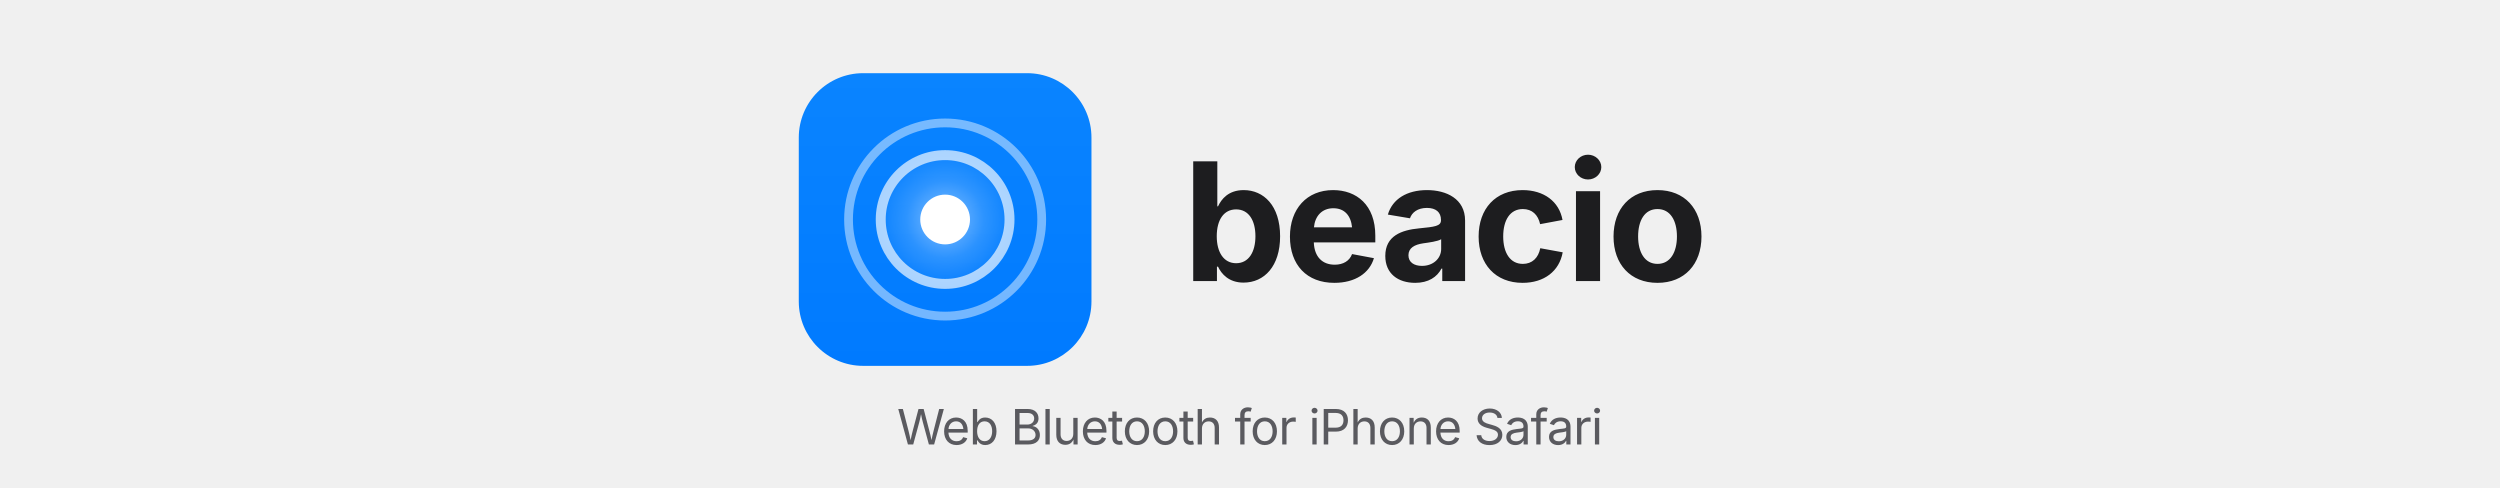
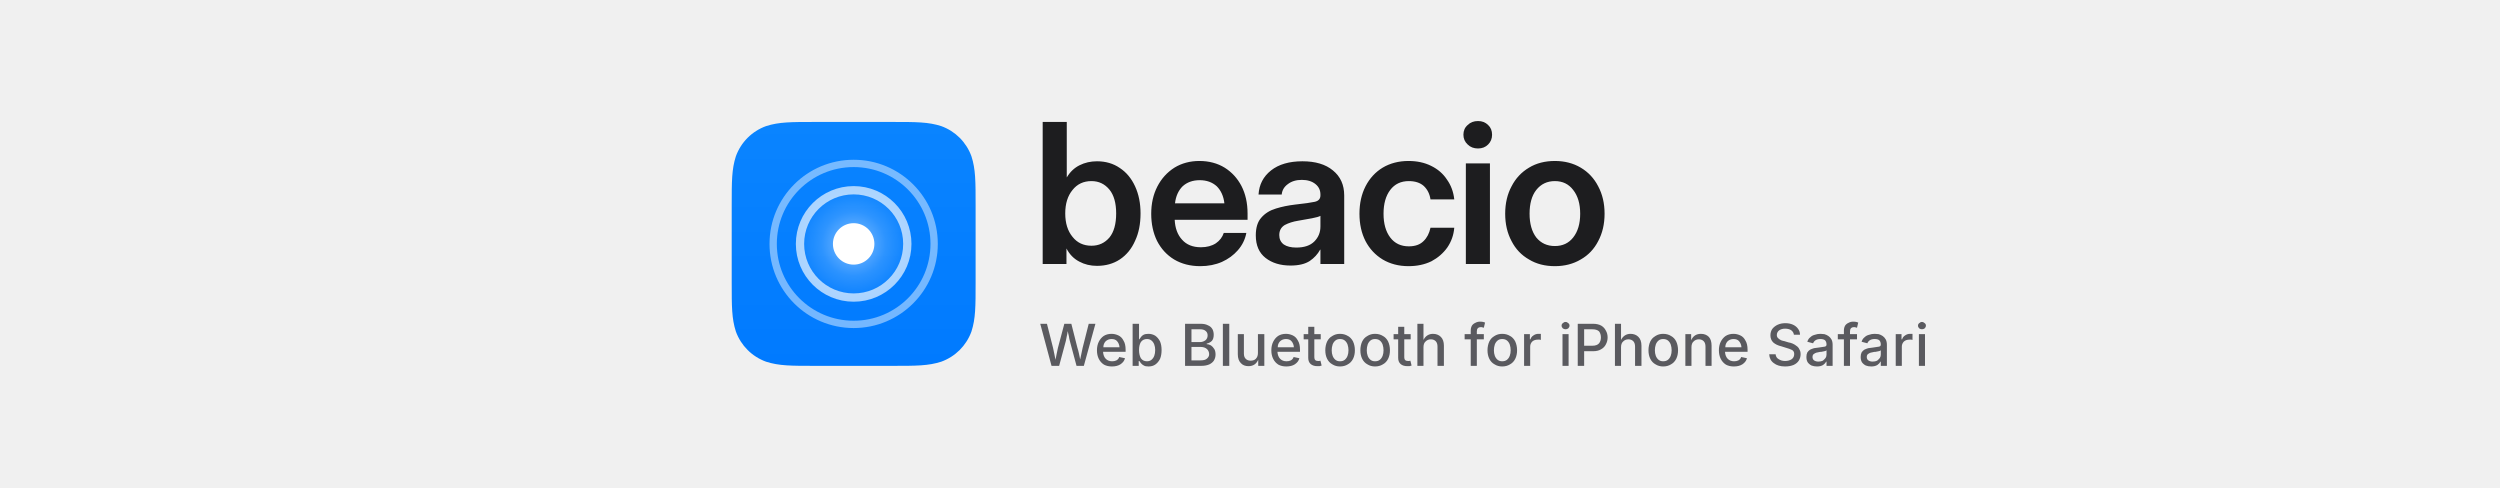
- <svg xmlns="http://www.w3.org/2000/svg" width="820" height="160" viewBox="0 0 820 160" role="img" aria-label="beacio — Web Bluetooth for iPhone Safari">
+ <svg xmlns="http://www.w3.org/2000/svg" viewBox="0 0 820 160" width="820" height="160" role="img" aria-labelledby="t">
  <defs>
-     <linearGradient id="navMarkBg" x1="0" y1="0" x2="0" y2="1">
-       <stop offset="0" stop-color="#0A84FF" />
+     <linearGradient id="m" x2="0" y2="1">
+       <stop stop-color="#0A84FF" />
      <stop offset="1" stop-color="#007AFF" />
    </linearGradient>
-     <radialGradient id="navMarkGlow" cx="0.5" cy="0.5" r="0.5">
-       <stop offset="0" stop-color="#FFFFFF" stop-opacity="0.5" />
-       <stop offset="0.55" stop-color="#FFFFFF" stop-opacity="0.16" />
-       <stop offset="1" stop-color="#FFFFFF" stop-opacity="0" />
+     <radialGradient id="l">
+       <stop stop-color="#FFF" stop-opacity=".5" />
+       <stop offset=".55" stop-color="#FFF" stop-opacity=".16" />
+       <stop offset="1" stop-color="#FFF" stop-opacity="0" />
    </radialGradient>
+     <path id="g1" d="m4.3.2q-1 0-1.8-.3-.8-.4-1.3-1.1-.4-.7-.4-1.7 0-.9.3-1.5.4-.6.9-.9.6-.3 1.3-.5.7-.1 1.5-.2 1.3-.2 2-.3.6-.1.6-.7 0-.9-.5-1.4-.5-.4-1.5-.4-1 0-1.6.4-.6.4-.8 1l-1.9-.5q.3-1 1-1.5.6-.6 1.5-.8.8-.3 1.8-.3.6 0 1.3.1.7.2 1.3.6.6.4 1 1.1.4.7.4 1.8v6.9h-2v-1.4h-.1q-.3.6-1 1.1-.8.5-2 .5zm.4-1.6q.9 0 1.5-.3.5-.4.9-.9.3-.5.3-1.1v-1.4q-.2.2-.7.3-.4.1-1 .2-.5 0-.8.1-.9.1-1.5.5-.6.3-.6 1.1 0 .7.5 1.1.6.4 1.4.4z" />
+     <path id="g2" d="m5.8.2q-1.5 0-2.6-.6-1.1-.7-1.7-1.9-.6-1.2-.6-2.8 0-1.6.6-2.8.6-1.2 1.6-1.9 1.1-.7 2.6-.7 1.1 0 2.2.5 1.1.5 1.7 1.7.7 1.1.7 3v.7h-7.4q.1 1.5.9 2.3.8.8 2.1.8.8 0 1.4-.3.7-.4.9-1.1l1.9.4q-.3 1.2-1.5 2-1.1.7-2.8.7zm-2.8-6.3h5.3q-.1-1.2-.8-2-.6-.7-1.8-.7-1.2 0-2 .8-.7.8-.7 1.9z" />
+     <path id="g3" d="m6.5-10.4v1.7h-2.3v8.7h-2v-8.7h-2v-1.7h2v-1.2q0-.9.4-1.6.4-.6 1.1-.9.7-.4 1.5-.4.7 0 1.1.1.4.1.6.2l-.4 1.7q-.2-.1-.4-.1-.2-.1-.5-.1-.8 0-1.1.4-.3.3-.3 1v.9z" />
+     <path id="g4" d="m3.4-6.1v6.1h-2v-13.8h2v5.3q.5-1 1.3-1.5.8-.5 1.8-.5 1.6 0 2.6 1 1 1 1 2.9v6.6h-2.1v-6.3q0-1.2-.6-1.8-.6-.6-1.6-.6-1 0-1.7.7-.7.6-.7 1.9z" />
+     <path id="g5" d="m1.4 0v-10.4h2v10.4zm1-12q-.5 0-.9-.3-.4-.4-.4-.9 0-.5.4-.8.4-.4.9-.4.5 0 .9.4.4.3.4.8 0 .5-.4.9-.4.3-.9.3z" />
+     <path id="g6" d="m5.7.2q-1.4 0-2.5-.7-1.1-.6-1.7-1.8-.6-1.2-.6-2.8 0-1.6.6-2.9.6-1.2 1.7-1.8 1.1-.7 2.5-.7 1.5 0 2.6.7 1.1.6 1.7 1.8.6 1.3.6 2.9 0 1.6-.6 2.8-.6 1.2-1.7 1.8-1.1.7-2.6.7zm0-1.7q1 0 1.6-.5.6-.5.9-1.3.3-.8.3-1.8 0-1-.3-1.9-.3-.8-.9-1.3-.6-.5-1.6-.5-.9 0-1.5.5-.6.5-.9 1.3-.3.9-.3 1.9 0 1 .3 1.8.3.8.9 1.3.6.5 1.5.5z" />
+     <path id="g7" d="m1.4 0v-10.4h1.9v1.7h.2q.2-.8 1-1.3.7-.5 1.6-.5.2 0 .4 0 .3 0 .4 0v2q-.1 0-.4-.1-.3 0-.6 0-1.1 0-1.8.6-.7.7-.7 1.7v6.3z" />
+     <path id="g8" d="m5.8-10.4v1.7h-2.1v5.9q0 .6.3.9.3.3.9.3.1 0 .4 0 .2-.1.4-.1l.4 1.6q-.3.1-.7.2-.4 0-.7 0-1.4 0-2.2-.7-.8-.7-.8-2v-6.1h-1.5v-1.7h1.5v-2.4h2v2.4z" />
  </defs>
-   <style>
-     .wordmark { fill: #1D1D1F; }
-     .tagline  { fill: #5A5A5F; }
-     @media (prefers-color-scheme: dark) {
-       .wordmark { fill: #F5F5F7; }
-       .tagline  { fill: #8E8E93; }
-     }
-   </style>
-   <g transform="translate(262, 24) scale(0.96)">
-     <rect width="100" height="100" rx="22" fill="url(#navMarkBg)" />
-     <circle cx="50" cy="50" r="24" fill="url(#navMarkGlow)" />
-     <circle cx="50" cy="50" r="33" fill="none" stroke="#FFFFFF" stroke-width="3.0" opacity=".45" />
-     <circle cx="50" cy="50" r="22" fill="none" stroke="#FFFFFF" stroke-width="3.4" opacity=".66" />
-     <circle cx="50" cy="50" r="8.5" fill="#FFFFFF" />
+   <g transform="translate(240 40) scale(.8)">
+     <path fill="url(#m)" d="M34.2 0H65.8C75.7 0 80.6 0 85.9 1.7C91.7 3.8 96.2 8.3 98.3 14.1C100 19.4 100 24.3 100 34.2V65.8C100 75.7 100 80.6 98.3 85.9C96.2 91.7 91.7 96.2 85.9 98.3C80.6 100 75.7 100 65.8 100H34.2C24.3 100 19.4 100 14.1 98.3C8.3 96.2 3.8 91.7 1.7 85.9C0 80.6 0 75.7 0 65.8V34.2C0 24.3 0 19.4 1.7 14.1C3.8 8.3 8.3 3.8 14.1 1.7C19.4 0 24.3 0 34.2 0Z" />
+     <circle cx="50" cy="50" r="24" fill="url(#l)" />
+     <g fill="none" stroke="#FFF">
+       <circle cx="50" cy="50" r="33" stroke-width="3" opacity=".45" />
+       <circle cx="50" cy="50" r="22" stroke-width="3.4" opacity=".66" />
+     </g>
+     <circle cx="50" cy="50" r="8.5" fill="#FFF" />
  </g>
-   <text class="wordmark" x="388" y="72" font-family="-apple-system, BlinkMacSystemFont, 'SF Pro Text', system-ui, sans-serif" font-size="54" font-weight="700" letter-spacing="-1.08" dominant-baseline="middle">beacio</text>
-   <text class="tagline" x="410" y="140" font-family="-apple-system, BlinkMacSystemFont, 'SF Pro Text', system-ui, sans-serif" font-size="16" font-weight="400" letter-spacing="-0.32" text-anchor="middle" dominant-baseline="middle">Web Bluetooth for iPhone Safari</text>
+   <path fill="#1D1D1F" d="m359.8 87.2q-3.2 0-5.8-1.4-2.7-1.4-4.2-4.3v5.1h-7.8v-46.6h7.9v18.2q1.6-2.7 4.2-4 2.6-1.3 5.7-1.3 4.3 0 7.5 2.2 3.2 2.1 5 6 1.8 3.9 1.8 8.9 0 5.2-1.8 9-1.7 3.9-5 6.1-3.2 2.1-7.5 2.1zm-1.8-6.6q3.6 0 5.9-2.7 2.2-2.7 2.2-7.9 0-5.1-2.2-7.8-2.3-2.8-5.9-2.8-3.9 0-6.2 2.9-2.4 2.9-2.4 7.7 0 4.8 2.4 7.7 2.3 2.9 6.2 2.9zm35.7 6.7q-4.9 0-8.6-2.2-3.6-2.2-5.6-6.1-1.9-3.9-1.9-8.9 0-5 2-8.9 2-3.9 5.6-6.2 3.6-2.2 8.2-2.2 4.7 0 8.3 2.2 3.5 2.2 5.5 6 2 3.9 2 9v2.1h-23.9q.2 4.1 2.4 6.5 2.2 2.5 6.2 2.5 2.9 0 4.9-1.3 1.9-1.3 2.6-3.4h7.4q-.6 3.2-2.8 5.7-2.1 2.4-5.2 3.8-3.2 1.4-7.1 1.4zm-8.3-20.6h16.2q-.4-3.5-2.5-5.6-2.2-2-5.6-2-3.4 0-5.6 2-2.1 2.1-2.5 5.6zm37.9 20.4q-5 0-8.2-2.5-3.2-2.5-3.2-7.4 0-3.8 1.8-5.8 1.8-2.1 4.8-3 2.9-.9 6.3-1.3 4.6-.5 6.4-.9 1.9-.4 1.9-2.1v-.3q0-2.1-1.6-3.4-1.7-1.4-4.5-1.4-2.8 0-4.6 1.4-1.8 1.3-2 3.4h-7.6q.3-4.9 4.1-7.9 3.8-3 10.3-3 6.4 0 10 3 3.7 3 3.7 8.2v22.5h-7.8v-4.7h-.1q-1.2 2.2-3.4 3.7-2.3 1.5-6.3 1.5zm1.9-5.9q3.9 0 5.9-2 2-2 2-4.9v-3.5q-.7.4-2.8.8-2.1.4-4.5.8-2.5.4-4.4 1.4-1.8 1.1-1.8 3.3 0 2 1.5 3.1 1.5 1 4.1 1zm36.8 6.1q-4.8 0-8.5-2.2-3.6-2.2-5.6-6-2-3.9-2-9 0-5.1 2-9 2-3.9 5.6-6.1 3.7-2.2 8.5-2.2 4.2 0 7.4 1.6 3.3 1.6 5.2 4.5 2 2.8 2.4 6.5h-7.8q-.4-2.7-2.2-4.4-1.8-1.6-4.9-1.6-3.9 0-6.1 2.9-2.2 2.9-2.2 7.8 0 4.9 2.2 7.8 2.2 2.9 6.1 2.9 3.1 0 4.8-1.7 1.7-1.6 2.3-4.4h7.8q-.3 3.6-2.3 6.5-2 2.8-5.2 4.5-3.3 1.6-7.5 1.6zm18.8-.7v-33h7.9v33zm4-37.9q-2.1 0-3.4-1.3-1.4-1.3-1.4-3.2 0-2 1.4-3.2 1.3-1.3 3.4-1.3 2 0 3.3 1.3 1.3 1.2 1.3 3.2 0 1.9-1.3 3.2-1.3 1.3-3.3 1.3zm25.2 38.6q-4.9 0-8.5-2.2-3.7-2.1-5.7-6-2.1-3.9-2.1-9 0-5.1 2.1-9 2-3.9 5.7-6.1 3.6-2.2 8.5-2.2 4.8 0 8.5 2.2 3.7 2.2 5.7 6.1 2.1 3.9 2.1 9 0 5.1-2.1 9-2 3.9-5.7 6-3.7 2.2-8.5 2.2zm0-6.6q3.8 0 6-2.8 2.3-2.9 2.3-7.8 0-4.9-2.3-7.8-2.2-2.9-6-2.9-3.8 0-6.1 2.9-2.2 2.8-2.2 7.8 0 4.9 2.2 7.8 2.3 2.8 6.1 2.8z" />
+   <g fill="#5A5A5F">
+     <path d="m344.9 120l-3.7-13.8h2.2l2 7.9q.2.9.4 1.9.2 1 .4 2 .2-1 .4-2 .2-1 .4-1.9l2.1-7.9h2.3l2 7.9q.3.9.5 1.9.2.9.4 1.9.2-1 .4-1.9.2-1 .4-1.9l2-7.9h2.2l-3.8 13.8h-2.4l-2.2-8.2q-.2-.7-.3-1.5-.2-.8-.4-1.7-.1.9-.3 1.7-.1.7-.3 1.5l-2.2 8.2zm31.8.2q-1 0-1.5-.3-.6-.3-1-.8-.3-.4-.5-.7h-.2v1.6h-2v-13.8h2.1v5.1h.1q.2-.3.5-.7.3-.5.9-.8.6-.3 1.6-.3 1.2 0 2.2.6 1 .7 1.6 1.9.5 1.2.5 2.8 0 1.7-.5 2.9-.6 1.2-1.6 1.9-.9.6-2.2.6zm-.5-1.7q.9 0 1.5-.5.6-.5.9-1.3.3-.8.3-1.9 0-1-.3-1.8-.3-.8-.9-1.3-.6-.5-1.5-.5-1.3 0-2 1-.6 1-.6 2.6 0 1.6.6 2.7.7 1 2 1zm12.5 1.5v-13.8h5.1q1.5 0 2.4.5 1 .4 1.5 1.3.4.8.4 1.8 0 1.3-.6 2-.7.7-1.7.9v.2q.7 0 1.4.4.6.4 1.1 1.2.4.7.4 1.8 0 1-.5 1.9-.5.8-1.5 1.3-1.1.5-2.7.5zm2.1-1.8h3q1.5 0 2.1-.6.7-.6.7-1.4 0-1-.7-1.7-.8-.7-2-.7h-3.1zm0-6h2.8q1 0 1.8-.6.7-.6.7-1.6 0-.9-.6-1.4-.6-.6-1.9-.6h-2.8zm12.4-6v13.8h-2.1v-13.8zm6.3 13.9q-1.6 0-2.5-1-1-1-1-2.9v-6.6h2v6.4q0 1.1.6 1.7.6.6 1.6.6 1.1 0 1.7-.6.7-.7.7-1.9v-6.2h2.1v10.4h-2v-2q-.5 1.1-1.3 1.6-.8.5-1.9.5zm108-.1v-13.8h5q1.6 0 2.7.6 1 .6 1.5 1.6.6 1 .6 2.3 0 1.2-.6 2.3-.5 1-1.6 1.6-1 .6-2.6.6h-2.9v4.8zm2.1-6.6h2.7q1.5 0 2.2-.8.6-.8.6-1.9 0-1.2-.6-2-.7-.7-2.3-.7h-2.6zm35.2.5v6.1h-2v-10.4h1.9v2q.5-1.1 1.3-1.6.8-.5 1.9-.5 1.6 0 2.6 1 .9 1 .9 2.9v6.6h-2v-6.3q0-1.2-.6-1.8-.6-.6-1.6-.6-1 0-1.7.7-.7.6-.7 1.9zm30.7 6.3q-2.3 0-3.7-1.1-1.4-1-1.5-2.9h2.1q.1 1.1 1 1.6.9.6 2.1.6 1.3 0 2.2-.6.8-.6.8-1.7 0-.9-.7-1.3-.8-.4-1.9-.7l-1.6-.5q-1.7-.4-2.7-1.3-.9-.9-.9-2.3 0-1.2.6-2.1.7-.9 1.8-1.4 1.1-.5 2.5-.5 1.4 0 2.5.5 1.1.5 1.7 1.4.6.8.6 1.9h-2q-.1-.9-.9-1.5-.8-.5-2-.5-1.2 0-2 .6-.7.6-.7 1.5 0 .6.4 1 .4.4 1 .7.5.2 1.1.3l1.3.4q.7.1 1.4.4.7.3 1.3.8.6.4.9 1.1.4.6.4 1.6 0 1.1-.6 2.1-.6.9-1.7 1.4-1.2.5-2.8.5z" />
+     <use href="#g2" x="358.9" y="120" />
+     <use href="#g2" x="416.1" y="120" />
+     <use href="#g8" x="427.4" y="120" />
+     <use href="#g6" x="433.8" y="120" />
+     <use href="#g6" x="445.3" y="120" />
+     <use href="#g8" x="456.9" y="120" />
+     <use href="#g4" x="463.5" y="120" />
+     <use href="#g3" x="480.2" y="120" />
+     <use href="#g6" x="487" y="120" />
+     <use href="#g7" x="498.5" y="120" />
+     <use href="#g5" x="511.1" y="120" />
+     <use href="#g4" x="528.3" y="120" />
+     <use href="#g6" x="539.8" y="120" />
+     <use href="#g2" x="562.9" y="120" />
+     <use href="#g1" x="591.7" y="120" />
+     <use href="#g3" x="602.6" y="120" />
+     <use href="#g1" x="609.5" y="120" />
+     <use href="#g7" x="620.4" y="120" />
+     <use href="#g5" x="628" y="120" />
+   </g>
</svg>
